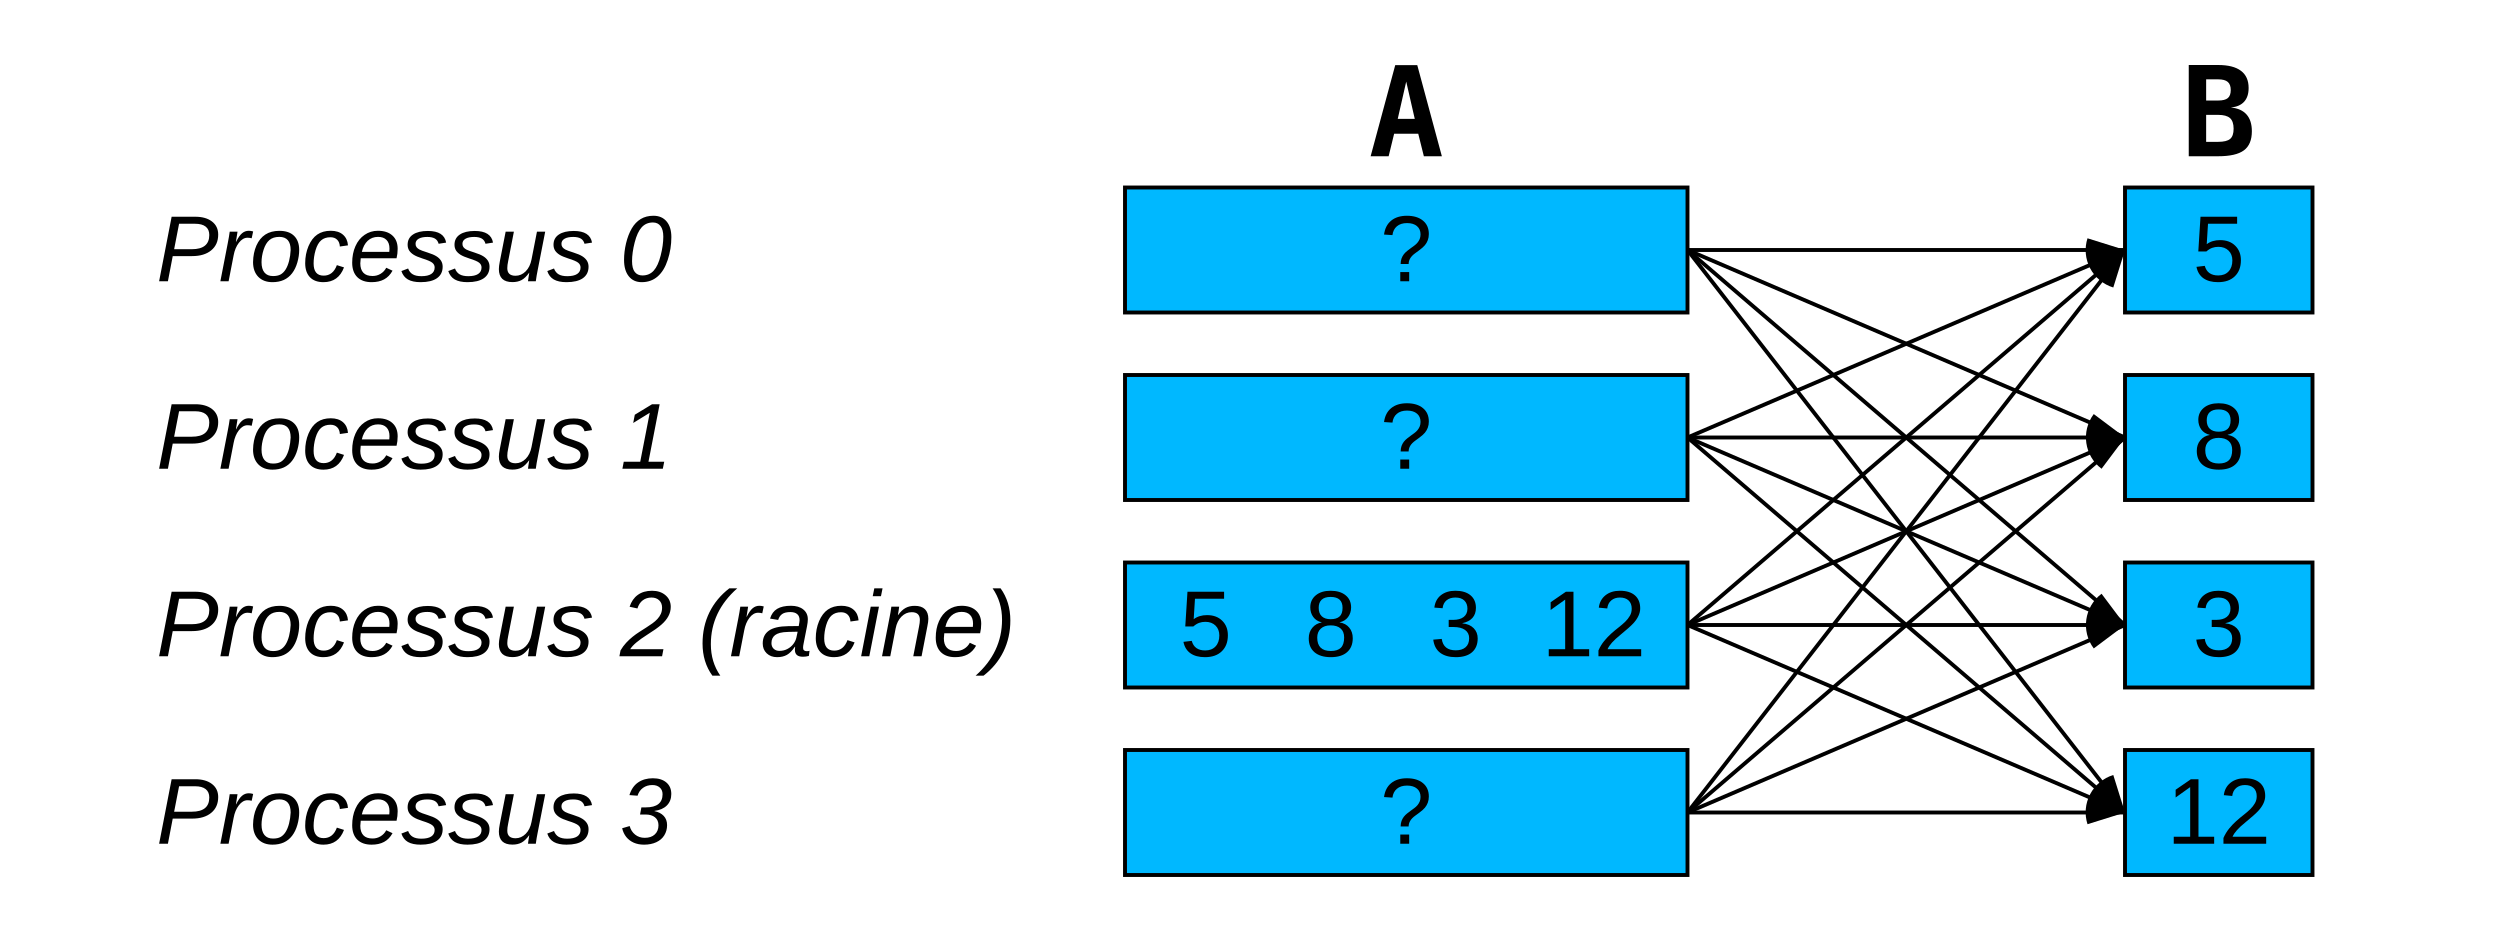
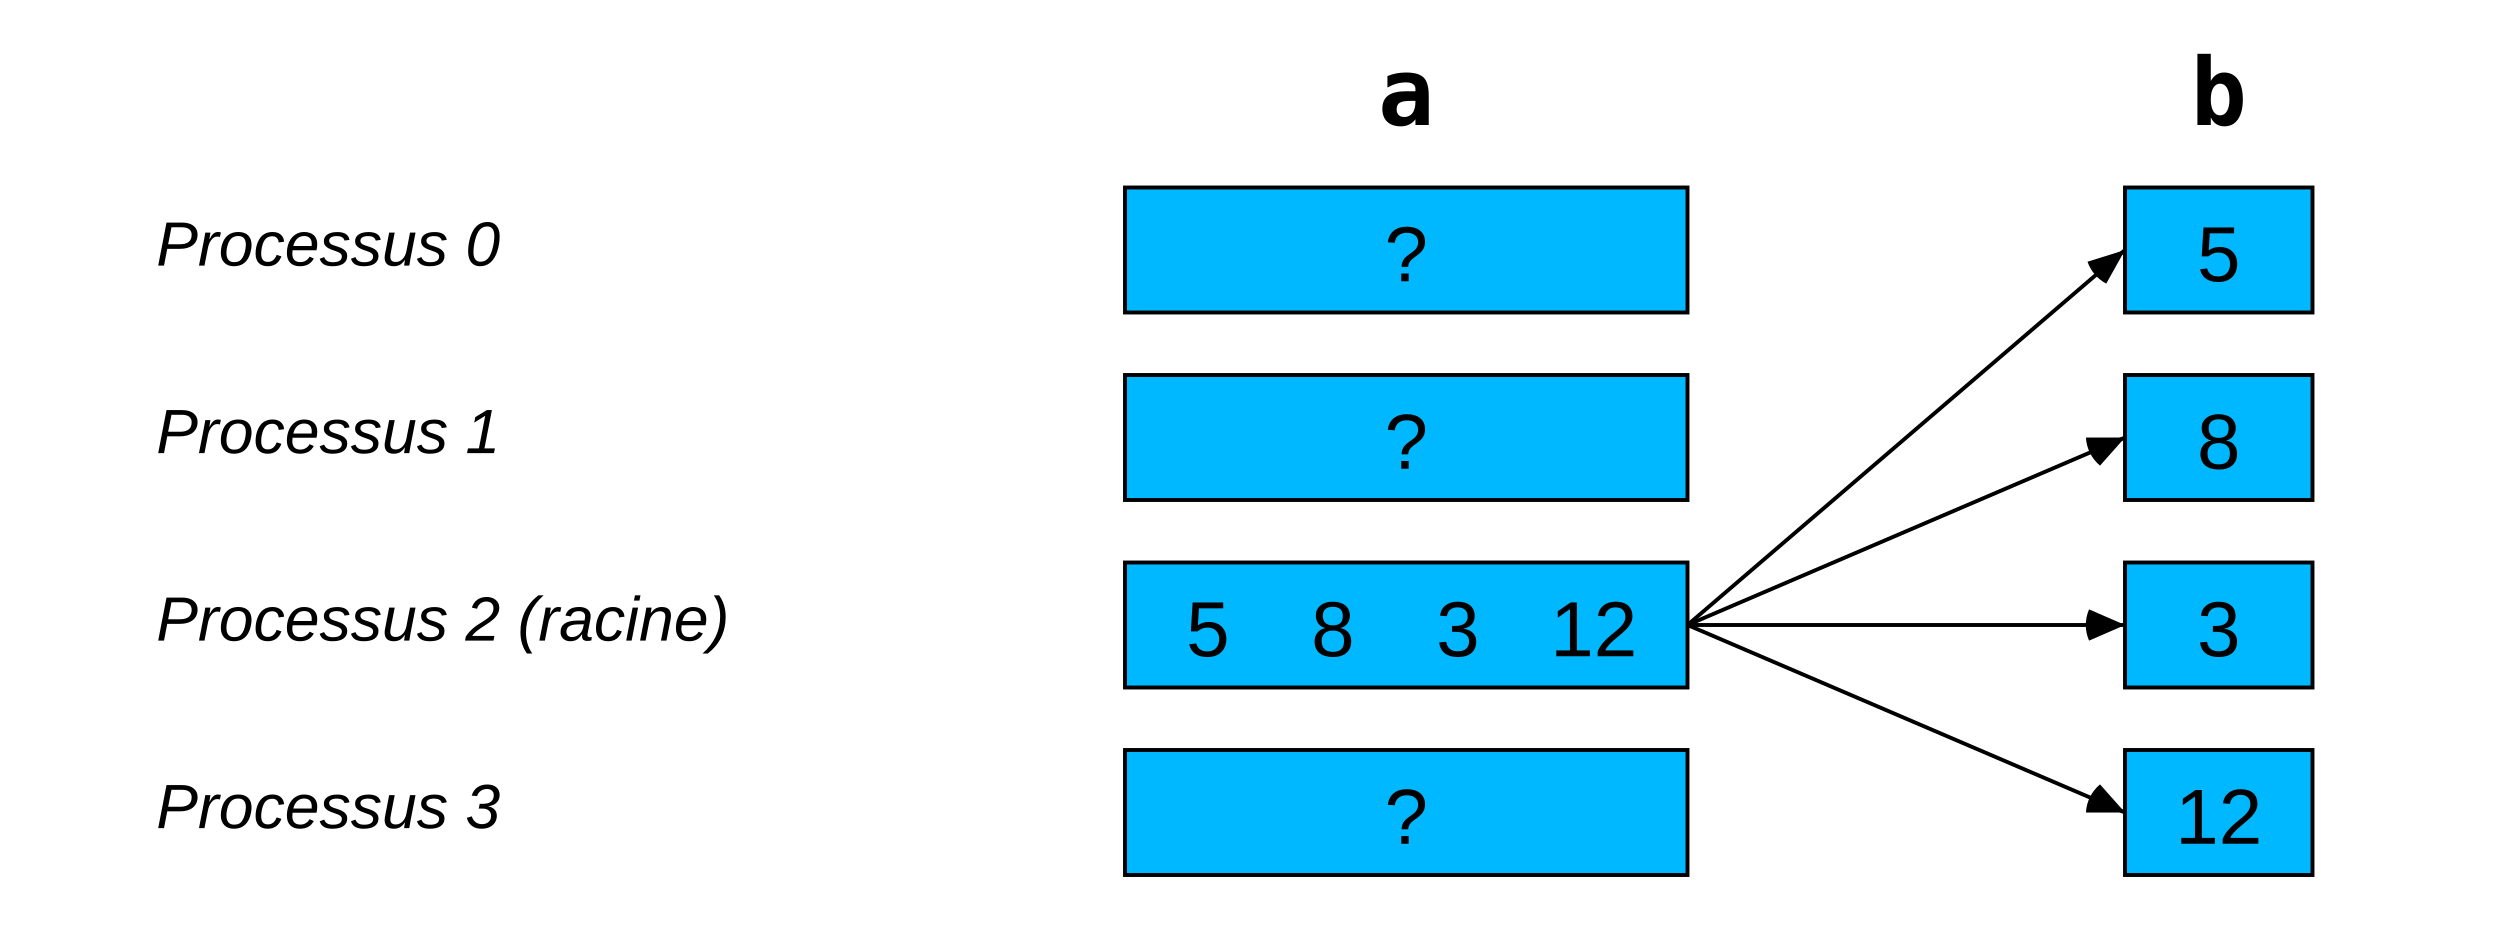
<svg xmlns="http://www.w3.org/2000/svg" viewBox="0 0 640 240">
  <style>
    .rect-bleu{fill: #00b8ff; stroke: black;}
    .debug{fill:#ff0000;}
  </style>
  <defs>
    <rect id="rectBleuL" width="144" height="32" class="rect-bleu" />
    <rect id="rectBleuR" width="48" height="32" class="rect-bleu" />
  </defs>
  <rect width="100%" height="100%" fill="None" class="" />
  <g transform="translate(192 0)">
    <g transform="translate(96 0)">
      <use href="#rectBleuL" y="48" />
      <use href="#rectBleuL" y="96" />
      <use href="#rectBleuL" y="144" />
      <use href="#rectBleuL" y="192" />
    </g>
    <g transform="translate(240 16)">
-       <line x1="0" x2="112" stroke="black" y1="48" y2="48" />
-       <line x1="0" x2="112" stroke="black" y1="48" y2="96" />
-       <line x1="0" x2="112" stroke="black" y1="48" y2="144" />
-       <line x1="0" x2="112" stroke="black" y1="48" y2="192" />
-       <path d="M 112 48  l -9.6 -3.0  a 10 10, 0, 0 0, 6.6 12.6 Z" />
-       <line x1="0" x2="112" stroke="black" y1="96" y2="48" />
-       <line x1="0" x2="112" stroke="black" y1="96" y2="96" />
-       <line x1="0" x2="112" stroke="black" y1="96" y2="144" />
-       <line x1="0" x2="112" stroke="black" y1="96" y2="192" />
-       <path d="M 112 96  l -8.0 -6.0  a 10 10, 0, 0 0, 2.0 14.0 Z" />
      <line x1="0" x2="112" stroke="black" y1="144" y2="48" />
+       <path d="M 112 48  l -9.6 3.0  a 10 10, 0, 0 0, 4.8 5.6 Z" />
      <line x1="0" x2="112" stroke="black" y1="144" y2="96" />
+       <path d="M 112 96  l -10 0  a 10 10, 0, 0 0, 3.6 7.2 Z" />
      <line x1="0" x2="112" stroke="black" y1="144" y2="144" />
+       <path d="M 112 144  l -9.2 -4.0  a 10 10, 0, 0 0, 0.0 8.0 Z" />
      <line x1="0" x2="112" stroke="black" y1="144" y2="192" />
-       <path d="M 112 144  l -6.0 -8.0  a 10 10, 0, 0 0, -2.0 14.0 Z" />
-       <line x1="0" x2="112" stroke="black" y1="192" y2="48" />
-       <line x1="0" x2="112" stroke="black" y1="192" y2="96" />
-       <line x1="0" x2="112" stroke="black" y1="192" y2="144" />
-       <line x1="0" x2="112" stroke="black" y1="192" y2="192" />
-       <path d="M 112 192  l -3.0 -9.6  a 10 10, 0, 0 0, -6.6 12.6 Z" />
+       <path d="M 112 192  l -6.4 -7.2  a 10 10, 0, 0 0, -3.6 7.2 Z" />
    </g>
    <g transform="translate(352 0)">
      <use href="#rectBleuR" y="48" />
      <use href="#rectBleuR" y="96" />
      <use href="#rectBleuR" y="144" />
      <use href="#rectBleuR" y="192" />
    </g>
-     <g transform="translate(200 40)" text-anchor="middle" font-family="monospace" font-size="32" font-weight="bold">
-       <text x="-32">A</text>
-       <text x="176">B</text>
+     <g transform="translate(200 32)" text-anchor="middle" font-family="monospace" font-size="24" font-weight="bold">
+       <text x="-32">a</text>
+       <text x="176">b</text>
    </g>
-     <g transform="translate(-152 24)" alignment-baseline="middle" font-family="Arial" font-size="24" font-style="italic">
+     <g transform="translate(-152 20)" alignment-baseline="middle" font-family="Arial" font-size="16" font-style="italic">
      <text y="48">Processus 0</text>
      <text y="96">Processus 1</text>
      <text y="144">Processus 2 (racine)</text>
      <text y="192">Processus 3</text>
    </g>
-     <g transform="translate(88 24)" alignment-baseline="middle" text-anchor="middle" font-family="Arial" font-size="24">
+     <g transform="translate(88 24)" alignment-baseline="middle" text-anchor="middle" font-family="Arial" font-size="20">
      <text y="48">
        <tspan x="80">?</tspan>
      </text>
      <text y="96">
        <tspan x="80">?</tspan>
      </text>
      <text y="144">
        <tspan x="32">5</tspan>
        <tspan x="64">8</tspan>
        <tspan x="96">3</tspan>
        <tspan x="128">12</tspan>
      </text>
      <text y="192">
        <tspan x="80">?</tspan>
      </text>
    </g>
-     <g transform="translate(376 24)" alignment-baseline="middle" text-anchor="middle" font-family="Arial" font-size="24">
+     <g transform="translate(376 24)" alignment-baseline="middle" text-anchor="middle" font-family="Arial" font-size="20">
      <text y="48">5</text>
      <text y="96">8</text>
      <text y="144">3</text>
      <text y="192">12</text>
    </g>
  </g>
</svg>
